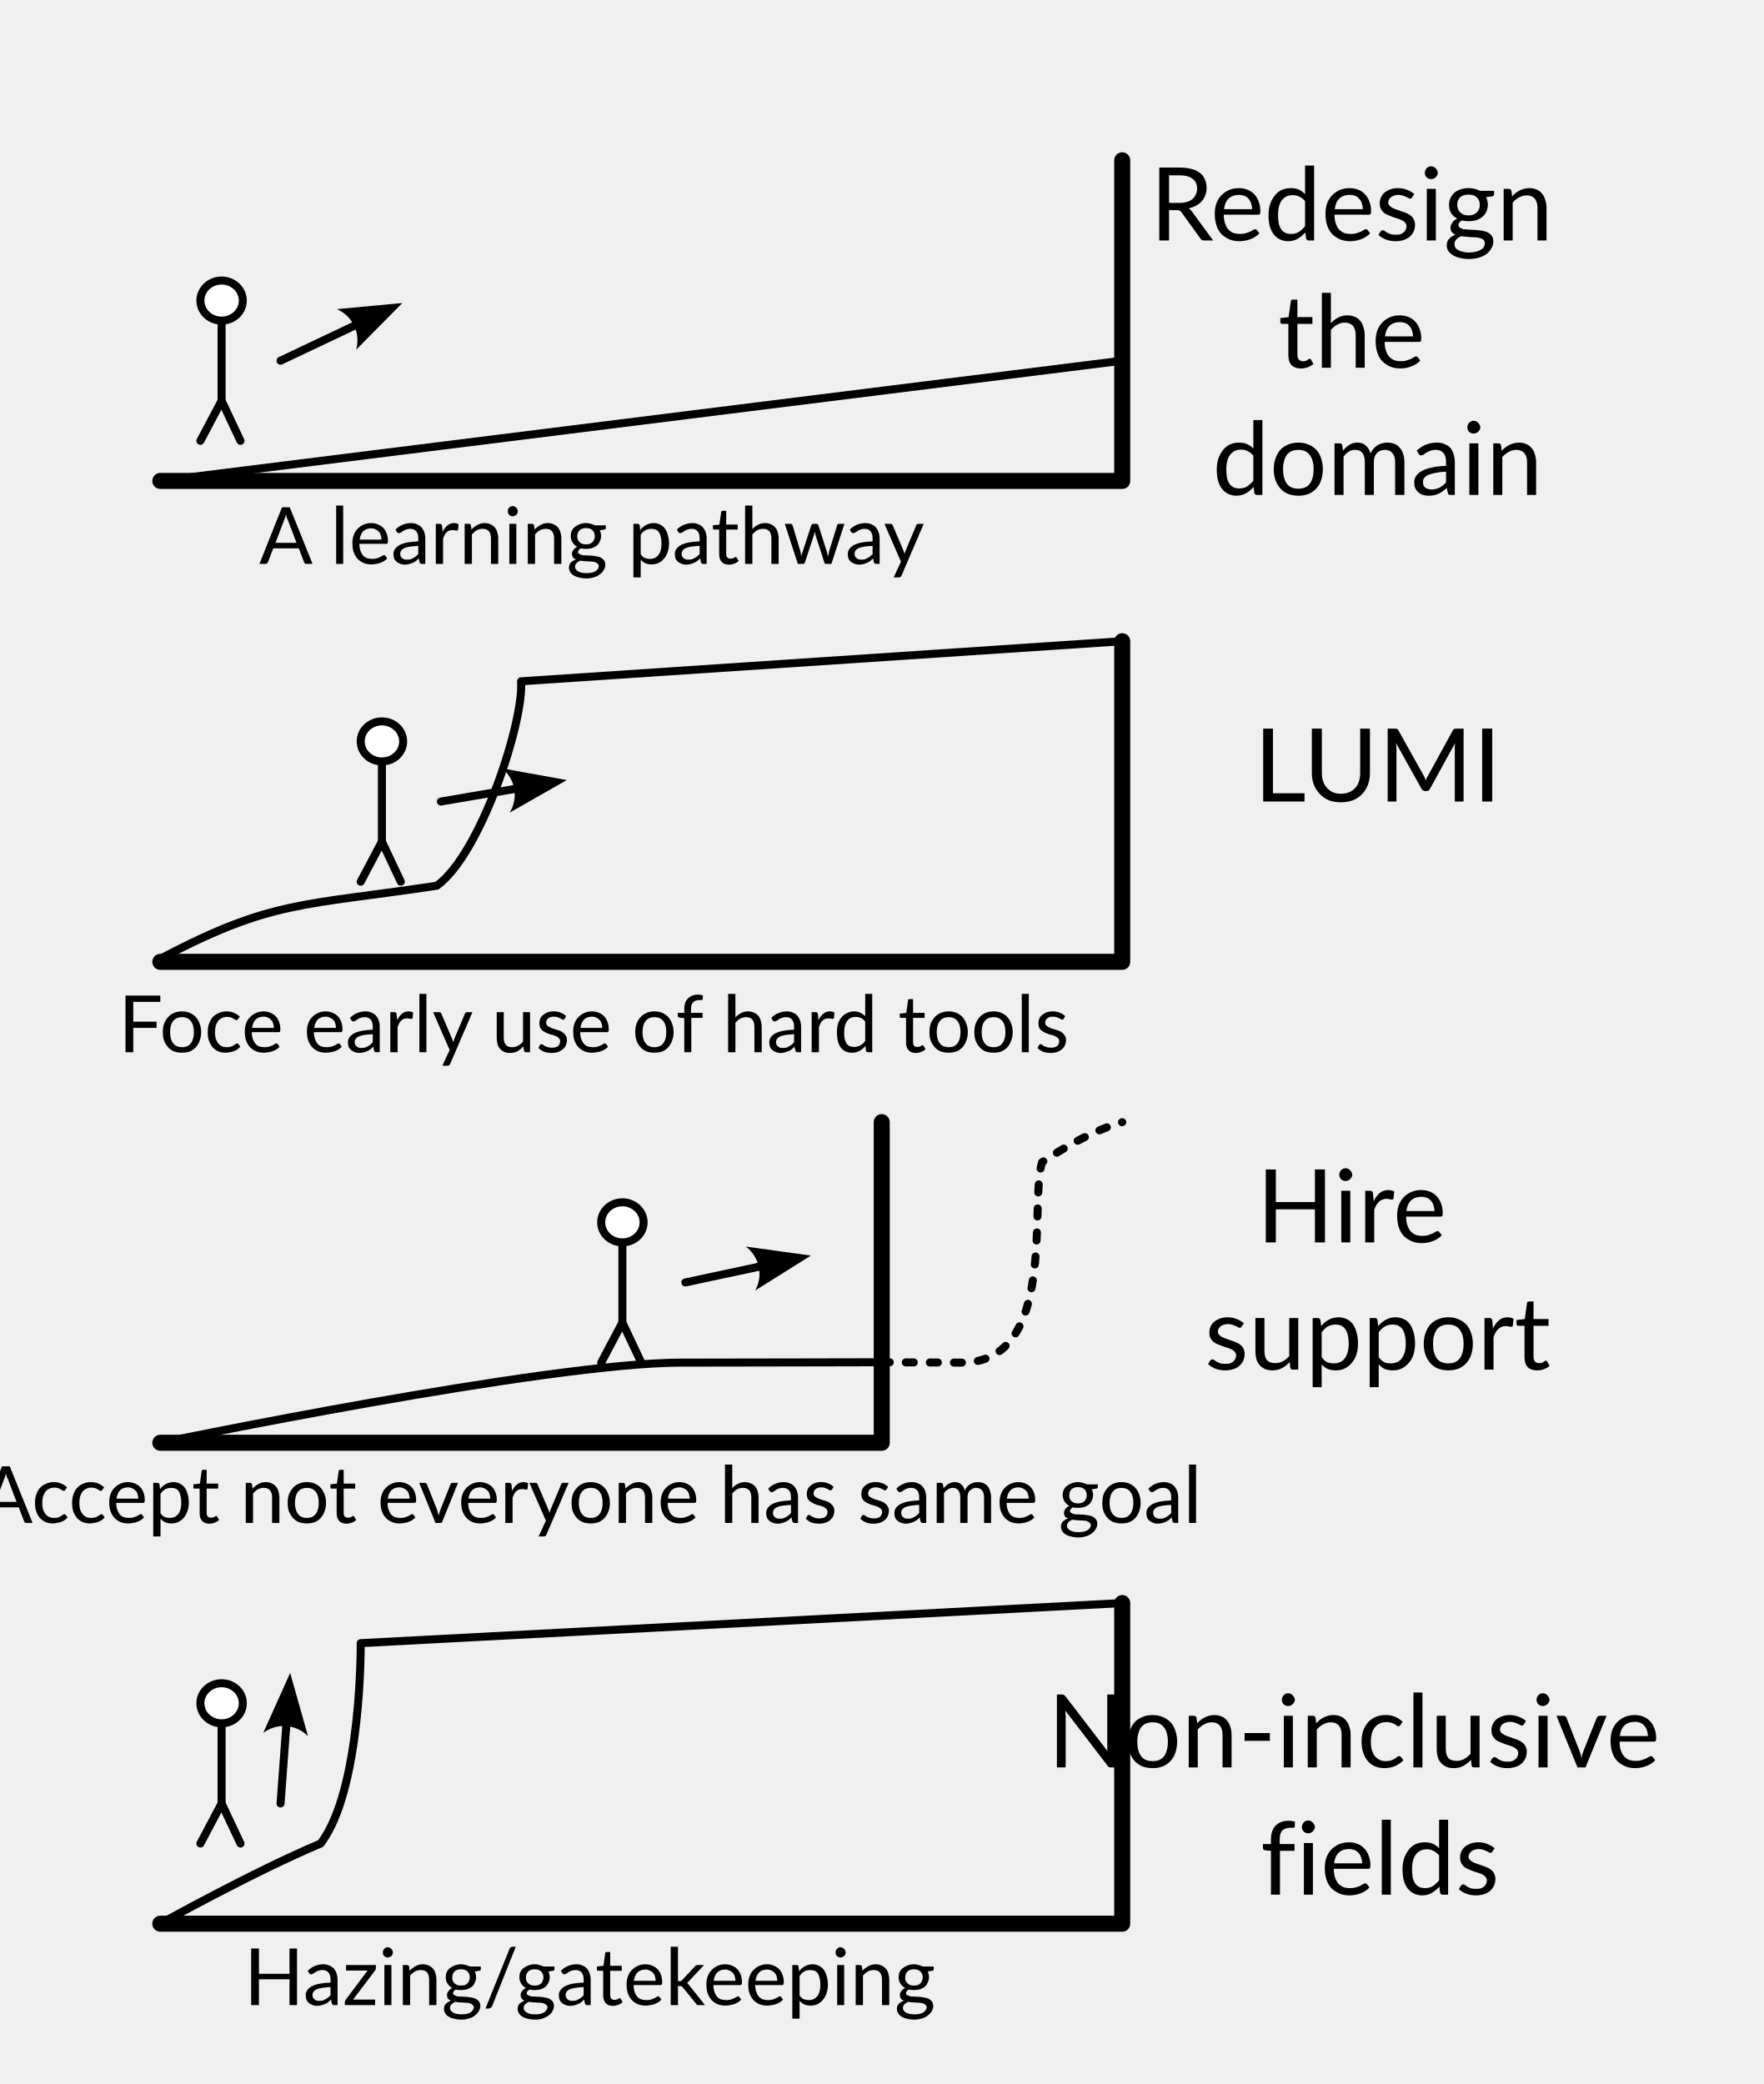
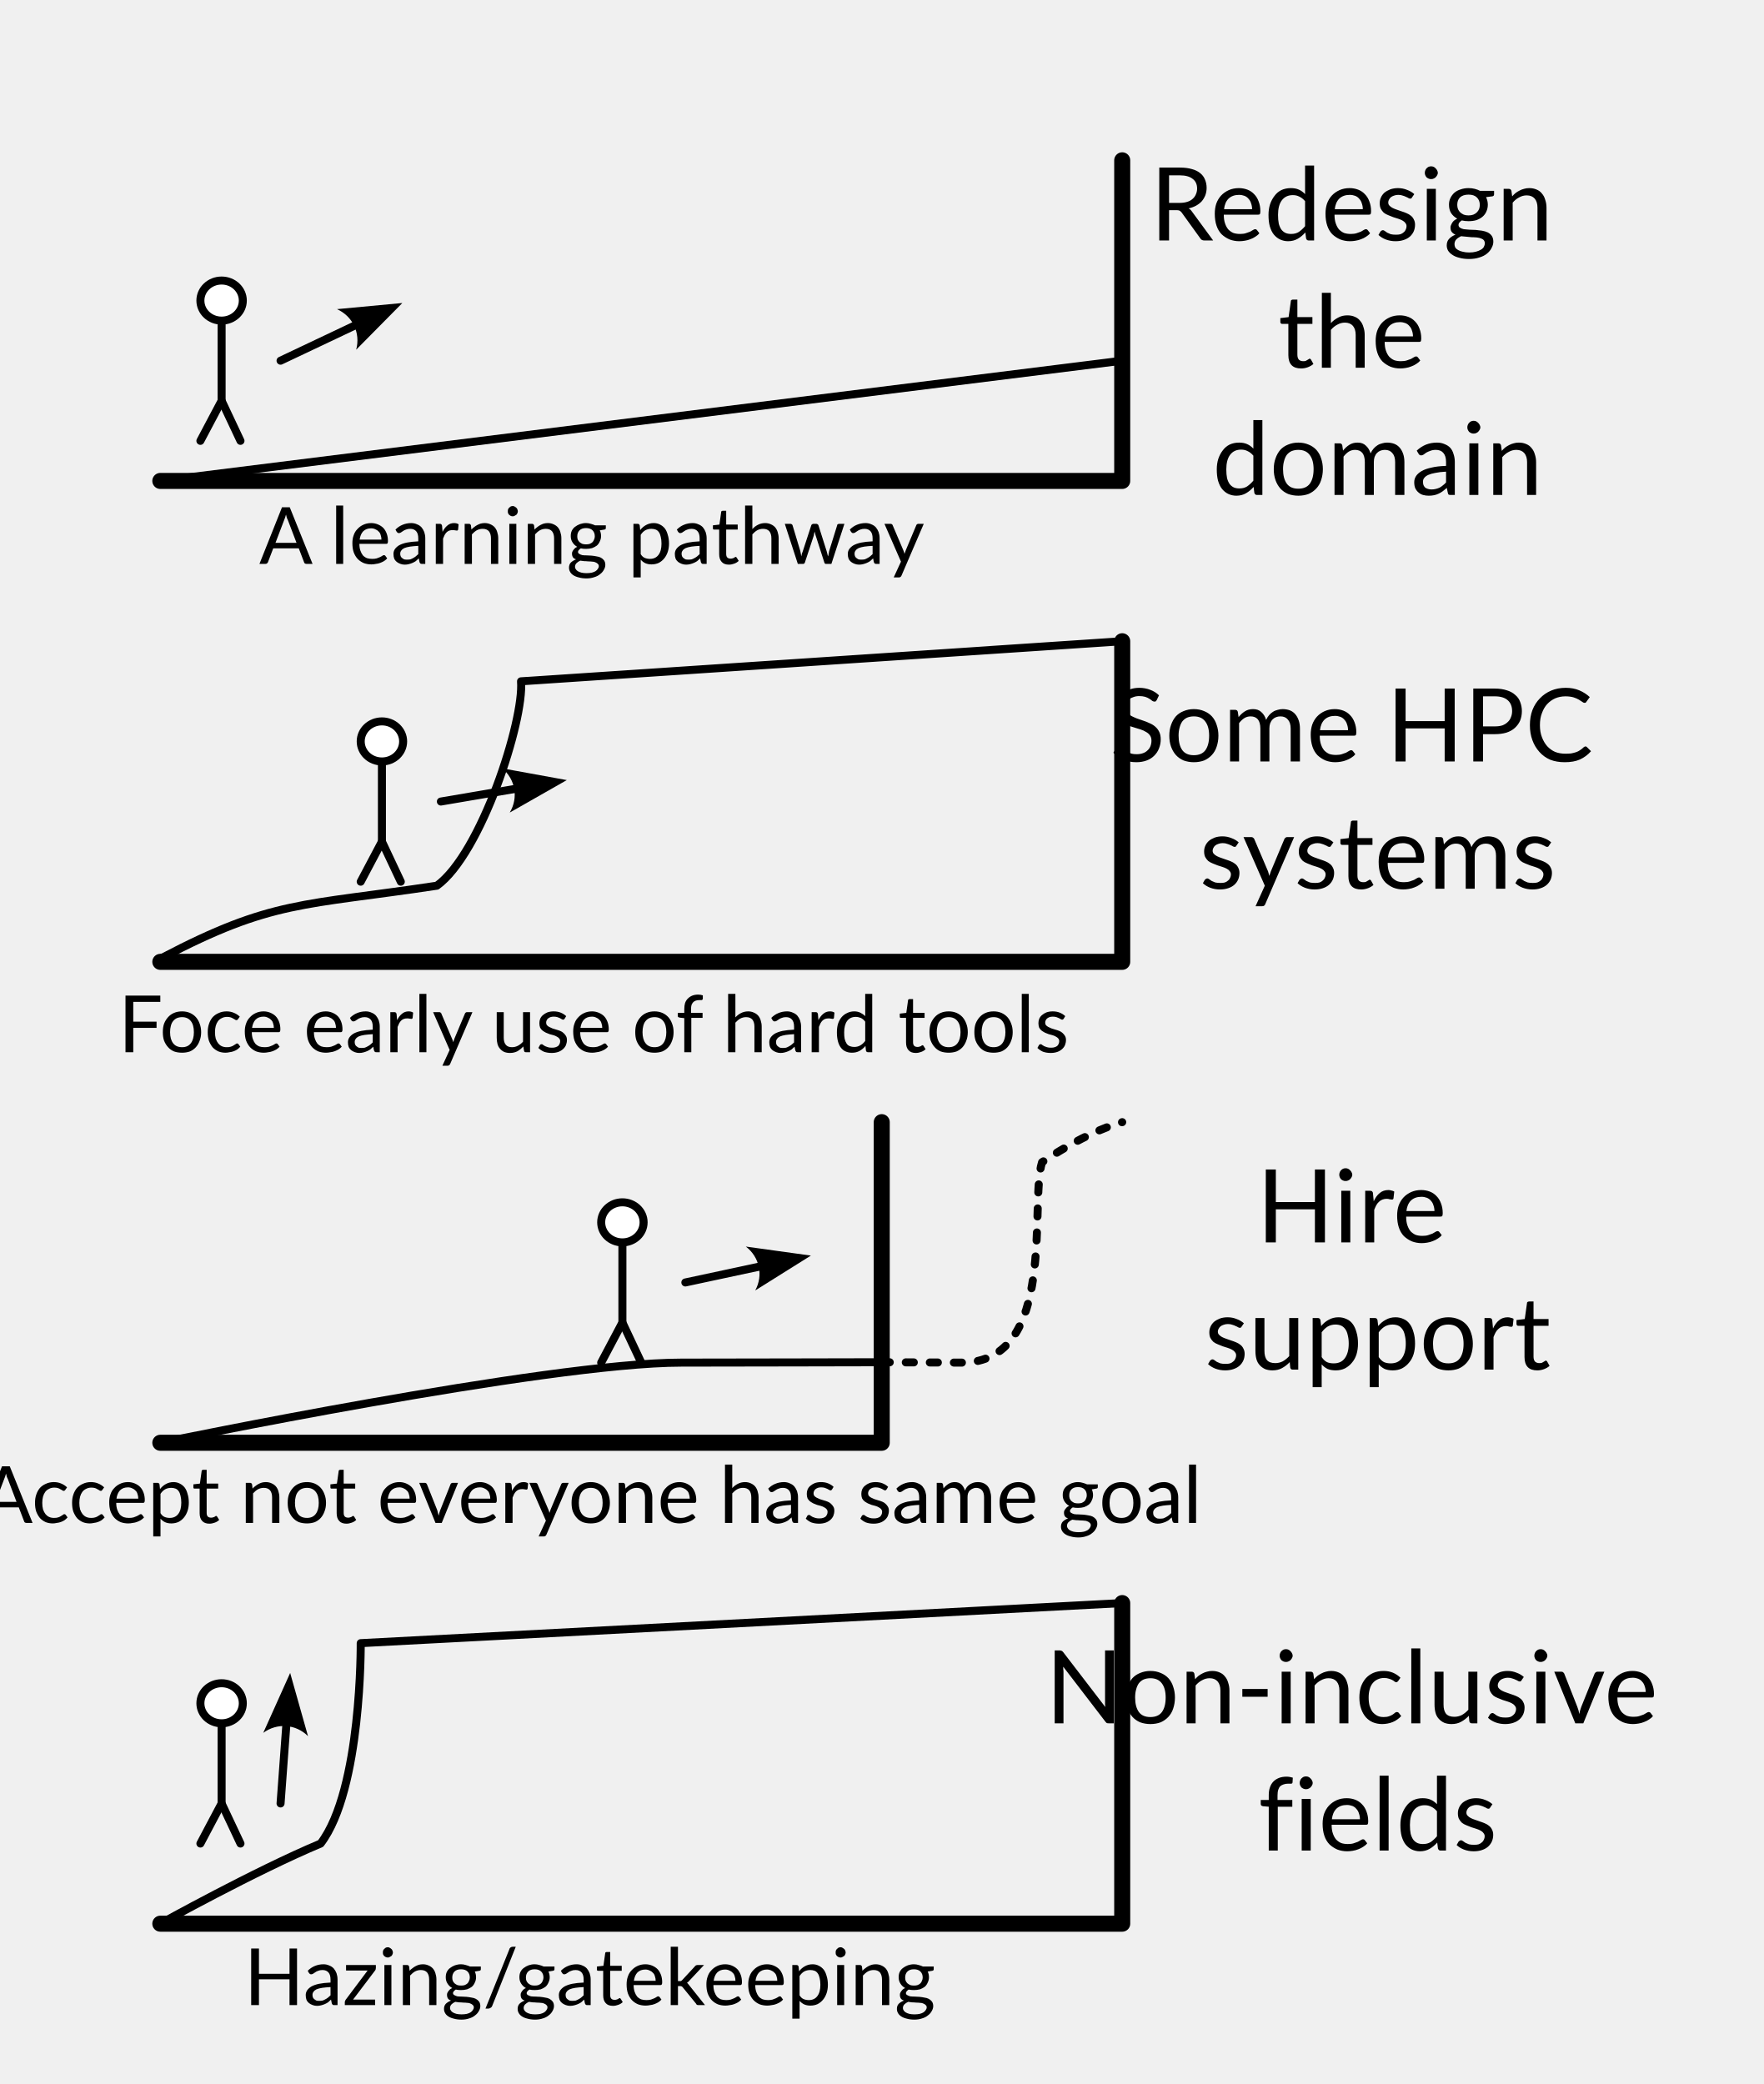
<svg xmlns="http://www.w3.org/2000/svg" width="11cm" height="13cm" viewBox="0 0 110 130" version="1.1" id="svg1">
  <defs id="defs1">
    <marker style="overflow:visible" id="ConcaveTriangle" refX="0" refY="0" orient="auto-start-reverse" markerWidth="1" markerHeight="1" viewBox="0 0 1 1" preserveAspectRatio="xMidYMid">
      <path transform="scale(0.7)" d="M -2,-4 9,0 -2,4 c 2,-2.33 2,-5.66 0,-8 z" style="fill:context-stroke;fill-rule:evenodd;stroke:none" id="path10" />
    </marker>
    <marker style="overflow:visible" id="ConcaveTriangle-1" refX="0" refY="0" orient="auto-start-reverse" markerWidth="1" markerHeight="1" viewBox="0 0 1 1" preserveAspectRatio="xMidYMid">
      <path transform="scale(0.7)" d="M -2,-4 9,0 -2,4 c 2,-2.33 2,-5.66 0,-8 z" style="fill:context-stroke;fill-rule:evenodd;stroke:none" id="path10-0" />
    </marker>
    <marker style="overflow:visible" id="ConcaveTriangle-4" refX="0" refY="0" orient="auto-start-reverse" markerWidth="1" markerHeight="1" viewBox="0 0 1 1" preserveAspectRatio="xMidYMid">
      <path transform="scale(0.7)" d="M -2,-4 9,0 -2,4 c 2,-2.33 2,-5.66 0,-8 z" style="fill:context-stroke;fill-rule:evenodd;stroke:none" id="path10-9" />
    </marker>
    <marker style="overflow:visible" id="ConcaveTriangle-7" refX="0" refY="0" orient="auto-start-reverse" markerWidth="1" markerHeight="1" viewBox="0 0 1 1" preserveAspectRatio="xMidYMid">
      <path transform="scale(0.7)" d="M -2,-4 9,0 -2,4 c 2,-2.33 2,-5.66 0,-8 z" style="fill:context-stroke;fill-rule:evenodd;stroke:none" id="path10-1" />
    </marker>
  </defs>
  <g id="layer1">
    <path style="fill:none;fill-rule:evenodd;stroke:#000000;stroke-width:1;stroke-linecap:round;stroke-linejoin:round;stroke-dasharray:none" d="M 10,30 H 70 V 10" id="path1" />
    <path style="fill:none;fill-rule:evenodd;stroke:#000000;stroke-width:1;stroke-linecap:round;stroke-linejoin:round;stroke-dasharray:none" d="M 10,60 H 70 V 40" id="path1-5" />
    <path style="fill:none;fill-rule:evenodd;stroke:#000000;stroke-width:1;stroke-linecap:round;stroke-linejoin:round;stroke-dasharray:none" d="m 10,90 45,6e-6 V 70" id="path1-2" />
    <path style="fill:none;fill-rule:evenodd;stroke:#000000;stroke-width:1;stroke-linecap:round;stroke-linejoin:round;stroke-dasharray:none" d="M 10,120 H 70 V 100" id="path1-7" />
    <text xml:space="preserve" style="font-size:6.35px;line-height:1.25;font-family:Lato;-inkscape-font-specification:'Lato, Normal';text-align:center;letter-spacing:0px;word-spacing:0px;writing-mode:lr-tb;text-anchor:middle;stroke-width:0.265" x="90" y="15" id="text1">
      <tspan id="tspan1" style="stroke-width:0.265" x="90" y="15">Redesign</tspan>
      <tspan style="stroke-width:0.265" x="90" y="22.938" id="tspan6">the</tspan>
      <tspan style="stroke-width:0.265" x="90" y="30.875" id="tspan7">domain</tspan>
    </text>
-     <text xml:space="preserve" style="font-size:6.35px;line-height:1.25;font-family:Lato;-inkscape-font-specification:'Lato, Normal';text-align:center;letter-spacing:0px;word-spacing:0px;writing-mode:lr-tb;text-anchor:middle;stroke-width:0.265" x="90" y="50" id="text2">
-       <tspan id="tspan2" style="stroke-width:0.265" x="90" y="50">LUMI</tspan>
+     <text xml:space="preserve" style="font-size:6.35px;line-height:1.25;font-family:Lato;-inkscape-font-specification:'Lato, Normal';text-align:center;letter-spacing:0px;word-spacing:0px;writing-mode:lr-tb;text-anchor:middle;stroke-width:0.265" x="90" y="47.5" id="text2">
+       <tspan id="tspan2" style="stroke-width:0.265" x="90" y="47.5">Some HPC</tspan>
+       <tspan style="stroke-width:0.265" x="90" y="55.438" id="tspan3">systems</tspan>
    </text>
    <text xml:space="preserve" style="font-size:6.35px;line-height:1.25;font-family:Lato;-inkscape-font-specification:'Lato, Normal';text-align:center;letter-spacing:0px;word-spacing:0px;writing-mode:lr-tb;text-anchor:middle;stroke-width:0.265" x="90" y="77.5" id="text3">
      <tspan style="stroke-width:0.265" x="90" y="77.5" id="tspan11">Hire</tspan>
      <tspan style="stroke-width:0.265" x="90" y="85.438" id="tspan12">support</tspan>
    </text>
-     <text xml:space="preserve" style="font-size:6.35px;line-height:1.25;font-family:Lato;-inkscape-font-specification:'Lato, Normal';text-align:center;letter-spacing:0px;word-spacing:0px;writing-mode:lr-tb;text-anchor:middle;stroke-width:0.265" x="90.14" y="110.25" id="text4">
-       <tspan style="stroke-width:0.265" x="90.14" y="110.25" id="tspan5">Non-inclusive</tspan>
-       <tspan style="stroke-width:0.265" x="90.14" y="118.188" id="tspan13">fields</tspan>
+     <text xml:space="preserve" style="font-size:6.35px;line-height:1.25;font-family:Lato;-inkscape-font-specification:'Lato, Normal';text-align:center;letter-spacing:0px;word-spacing:0px;writing-mode:lr-tb;text-anchor:middle;stroke-width:0.265" x="90" y="107.5" id="text4">
+       <tspan style="stroke-width:0.265" x="90" y="107.5" id="tspan5">Non-inclusive</tspan>
+       <tspan style="stroke-width:0.265" x="90" y="115.438" id="tspan13">fields</tspan>
    </text>
    <path style="fill:none;fill-rule:evenodd;stroke:#000000;stroke-width:0.5;stroke-linecap:round;stroke-linejoin:round;stroke-dasharray:none" d="M 10,30 70,22.5" id="path5" />
    <path style="fill:none;fill-rule:evenodd;stroke:#000000;stroke-width:0.5;stroke-linecap:round;stroke-linejoin:round;stroke-dasharray:none" d="m 10.079,59.763 c 6.913,-3.631 8.785,-3.245 17.171,-4.513 2.75,-1.977 5.449,-10.281 5.25,-12.75 l 37.5,-2.5" id="path5-6" />
    <path style="fill:none;fill-rule:evenodd;stroke:#000000;stroke-width:0.5;stroke-linecap:round;stroke-linejoin:round;stroke-dasharray:none" d="m 10,120 c 0,0 5.92,-3.292 10,-5 2.579,-3.377 2.5,-12.5 2.5,-12.5 l 47.5,-2.5" id="path5-2" />
    <path style="fill:none;fill-rule:evenodd;stroke:#000000;stroke-width:0.5;stroke-linecap:round;stroke-linejoin:round;stroke-dasharray:none" d="m 10,90 c 0,0 24.127,-5 32.5,-5 5.729,7e-6 9.094,-0.023 12.5,-0.023" id="path5-2-7" />
    <path style="fill:none;fill-rule:evenodd;stroke:#000000;stroke-width:0.5;stroke-linecap:round;stroke-linejoin:round;stroke-dasharray:0.5,1;stroke-dashoffset:0" d="m 55,84.977 c 1.572,-10e-7 3.257,0.023 5,0.023 6.01,-0.012 4.199,-10 5,-12.5 2.978,-2.014 5,-2.5 5,-2.5" id="path5-2-7-9" />
    <path style="fill:none;fill-rule:evenodd;stroke:#000000;stroke-width:0.5;stroke-linecap:round;stroke-linejoin:round;stroke-dasharray:none" d="m 13.823,18.75 0,6.25 -1.323,2.5" id="path7" />
    <path style="fill:none;fill-rule:evenodd;stroke:#000000;stroke-width:0.5;stroke-linecap:round;stroke-linejoin:round;stroke-dasharray:none" d="M 13.823,25 15,27.5" id="path8" />
    <ellipse style="fill:#ffffff;fill-rule:evenodd;stroke:#000000;stroke-width:0.5;stroke-linecap:round;stroke-linejoin:round;stroke-dasharray:none" id="path6" cx="13.823" cy="18.75" rx="1.323" ry="1.25" />
    <path style="fill:none;fill-rule:evenodd;stroke:#000000;stroke-width:0.5;stroke-linecap:round;stroke-linejoin:round;stroke-dasharray:none" d="m 23.823,46.25 v 6.25 l -1.323,2.5" id="path7-7" />
    <path style="fill:none;fill-rule:evenodd;stroke:#000000;stroke-width:0.5;stroke-linecap:round;stroke-linejoin:round;stroke-dasharray:none" d="m 23.823,52.5 1.177,2.5" id="path8-5" />
    <ellipse style="fill:#ffffff;fill-rule:evenodd;stroke:#000000;stroke-width:0.5;stroke-linecap:round;stroke-linejoin:round;stroke-dasharray:none" id="path6-9" cx="23.823" cy="46.25" rx="1.323" ry="1.25" />
    <path style="fill:none;fill-rule:evenodd;stroke:#000000;stroke-width:0.5;stroke-linecap:round;stroke-linejoin:round;stroke-dasharray:none" d="m 38.823,76.25 v 6.25 l -1.323,2.5" id="path7-9" />
    <path style="fill:none;fill-rule:evenodd;stroke:#000000;stroke-width:0.5;stroke-linecap:round;stroke-linejoin:round;stroke-dasharray:none" d="m 38.823,82.5 1.177,2.5" id="path8-7" />
    <ellipse style="fill:#ffffff;fill-rule:evenodd;stroke:#000000;stroke-width:0.5;stroke-linecap:round;stroke-linejoin:round;stroke-dasharray:none" id="path6-3" cx="38.823" cy="76.25" rx="1.323" ry="1.25" />
    <path style="fill:none;fill-rule:evenodd;stroke:#000000;stroke-width:0.5;stroke-linecap:round;stroke-linejoin:round;stroke-dasharray:none" d="m 13.823,106.25 v 6.25 L 12.5,115" id="path7-93" />
    <path style="fill:none;fill-rule:evenodd;stroke:#000000;stroke-width:0.5;stroke-linecap:round;stroke-linejoin:round;stroke-dasharray:none" d="M 13.823,112.5 15,115" id="path8-1" />
    <ellipse style="fill:#ffffff;fill-rule:evenodd;stroke:#000000;stroke-width:0.5;stroke-linecap:round;stroke-linejoin:round;stroke-dasharray:none" id="path6-94" cx="13.823" cy="106.25" rx="1.323" ry="1.25" />
    <text xml:space="preserve" style="font-size:4.939px;line-height:1.25;font-family:Lato;-inkscape-font-specification:'Lato, Normal';text-align:center;letter-spacing:0px;word-spacing:0px;writing-mode:lr-tb;text-anchor:middle;stroke-width:0.265;font-weight:normal;font-style:normal;font-stretch:normal;font-variant:normal;font-variant-ligatures:normal;font-variant-caps:normal;font-variant-numeric:normal;font-variant-east-asian:normal" x="40.079" y="35.174" id="text8">
      <tspan id="tspan8" style="stroke-width:0.265;-inkscape-font-specification:'Lato, Normal';font-family:Lato;font-weight:normal;font-style:normal;font-stretch:normal;font-variant:normal;font-size:4.939px;font-variant-ligatures:normal;font-variant-caps:normal;font-variant-numeric:normal;font-variant-east-asian:normal" x="40.079" y="35.174">A learning pathway</tspan>
    </text>
    <text xml:space="preserve" style="font-style:normal;font-variant:normal;font-weight:normal;font-stretch:normal;font-size:4.939px;line-height:1.25;font-family:Lato;-inkscape-font-specification:'Lato, Normal';font-variant-ligatures:normal;font-variant-caps:normal;font-variant-numeric:normal;font-variant-east-asian:normal;text-align:center;letter-spacing:0px;word-spacing:0px;writing-mode:lr-tb;text-anchor:middle;stroke-width:0.265" x="40.188" y="65.637" id="text8-6">
      <tspan id="tspan8-6" style="font-style:normal;font-variant:normal;font-weight:normal;font-stretch:normal;font-size:4.939px;font-family:Lato;-inkscape-font-specification:'Lato, Normal';font-variant-ligatures:normal;font-variant-caps:normal;font-variant-numeric:normal;font-variant-east-asian:normal;stroke-width:0.265" x="40.188" y="65.637">Foce early use of hard tools</tspan>
    </text>
    <text xml:space="preserve" style="font-style:normal;font-variant:normal;font-weight:normal;font-stretch:normal;font-size:4.939px;line-height:1.25;font-family:Lato;-inkscape-font-specification:'Lato, Normal';font-variant-ligatures:normal;font-variant-caps:normal;font-variant-numeric:normal;font-variant-east-asian:normal;text-align:center;letter-spacing:0px;word-spacing:0px;writing-mode:lr-tb;text-anchor:middle;stroke-width:0.265" x="40" y="95" id="text8-0">
      <tspan id="tspan8-4" style="font-style:normal;font-variant:normal;font-weight:normal;font-stretch:normal;font-size:4.939px;font-family:Lato;-inkscape-font-specification:'Lato, Normal';font-variant-ligatures:normal;font-variant-caps:normal;font-variant-numeric:normal;font-variant-east-asian:normal;stroke-width:0.265" x="40" y="95">Accept not everyone has same goal</tspan>
    </text>
    <text xml:space="preserve" style="font-style:normal;font-variant:normal;font-weight:normal;font-stretch:normal;font-size:4.939px;line-height:1.25;font-family:Lato;-inkscape-font-specification:'Lato, Normal';font-variant-ligatures:normal;font-variant-caps:normal;font-variant-numeric:normal;font-variant-east-asian:normal;text-align:center;letter-spacing:0px;word-spacing:0px;writing-mode:lr-tb;text-anchor:middle;stroke-width:0.265" x="39.948" y="125.078" id="text8-7">
      <tspan id="tspan8-2" style="font-style:normal;font-variant:normal;font-weight:normal;font-stretch:normal;font-size:4.939px;font-family:Lato;-inkscape-font-specification:'Lato, Normal';font-variant-ligatures:normal;font-variant-caps:normal;font-variant-numeric:normal;font-variant-east-asian:normal;stroke-width:0.265" x="39.948" y="125.078">Hazing/gatekeeping</tspan>
    </text>
    <path style="fill:#ffffff;fill-rule:evenodd;stroke:#000000;stroke-width:0.5;stroke-linecap:round;stroke-linejoin:round;stroke-dasharray:none;marker-end:url(#ConcaveTriangle)" d="m 17.5,22.5 4.75,-2.25" id="path9" />
    <path style="fill:#ffffff;fill-rule:evenodd;stroke:#000000;stroke-width:0.5;stroke-linecap:round;stroke-linejoin:round;stroke-dasharray:none;marker-end:url(#ConcaveTriangle-1)" d="m 27.5,50 4.75,-0.809" id="path9-1" />
    <path style="fill:#ffffff;fill-rule:evenodd;stroke:#000000;stroke-width:0.5;stroke-linecap:round;stroke-linejoin:round;stroke-dasharray:none;marker-end:url(#ConcaveTriangle-4)" d="m 42.75,80 4.75,-1.017" id="path9-9" />
    <path style="fill:#ffffff;fill-rule:evenodd;stroke:#000000;stroke-width:0.5;stroke-linecap:round;stroke-linejoin:round;stroke-dasharray:none;marker-end:url(#ConcaveTriangle-7)" d="m 17.5,112.5 0.368,-5" id="path9-5" />
  </g>
</svg>
